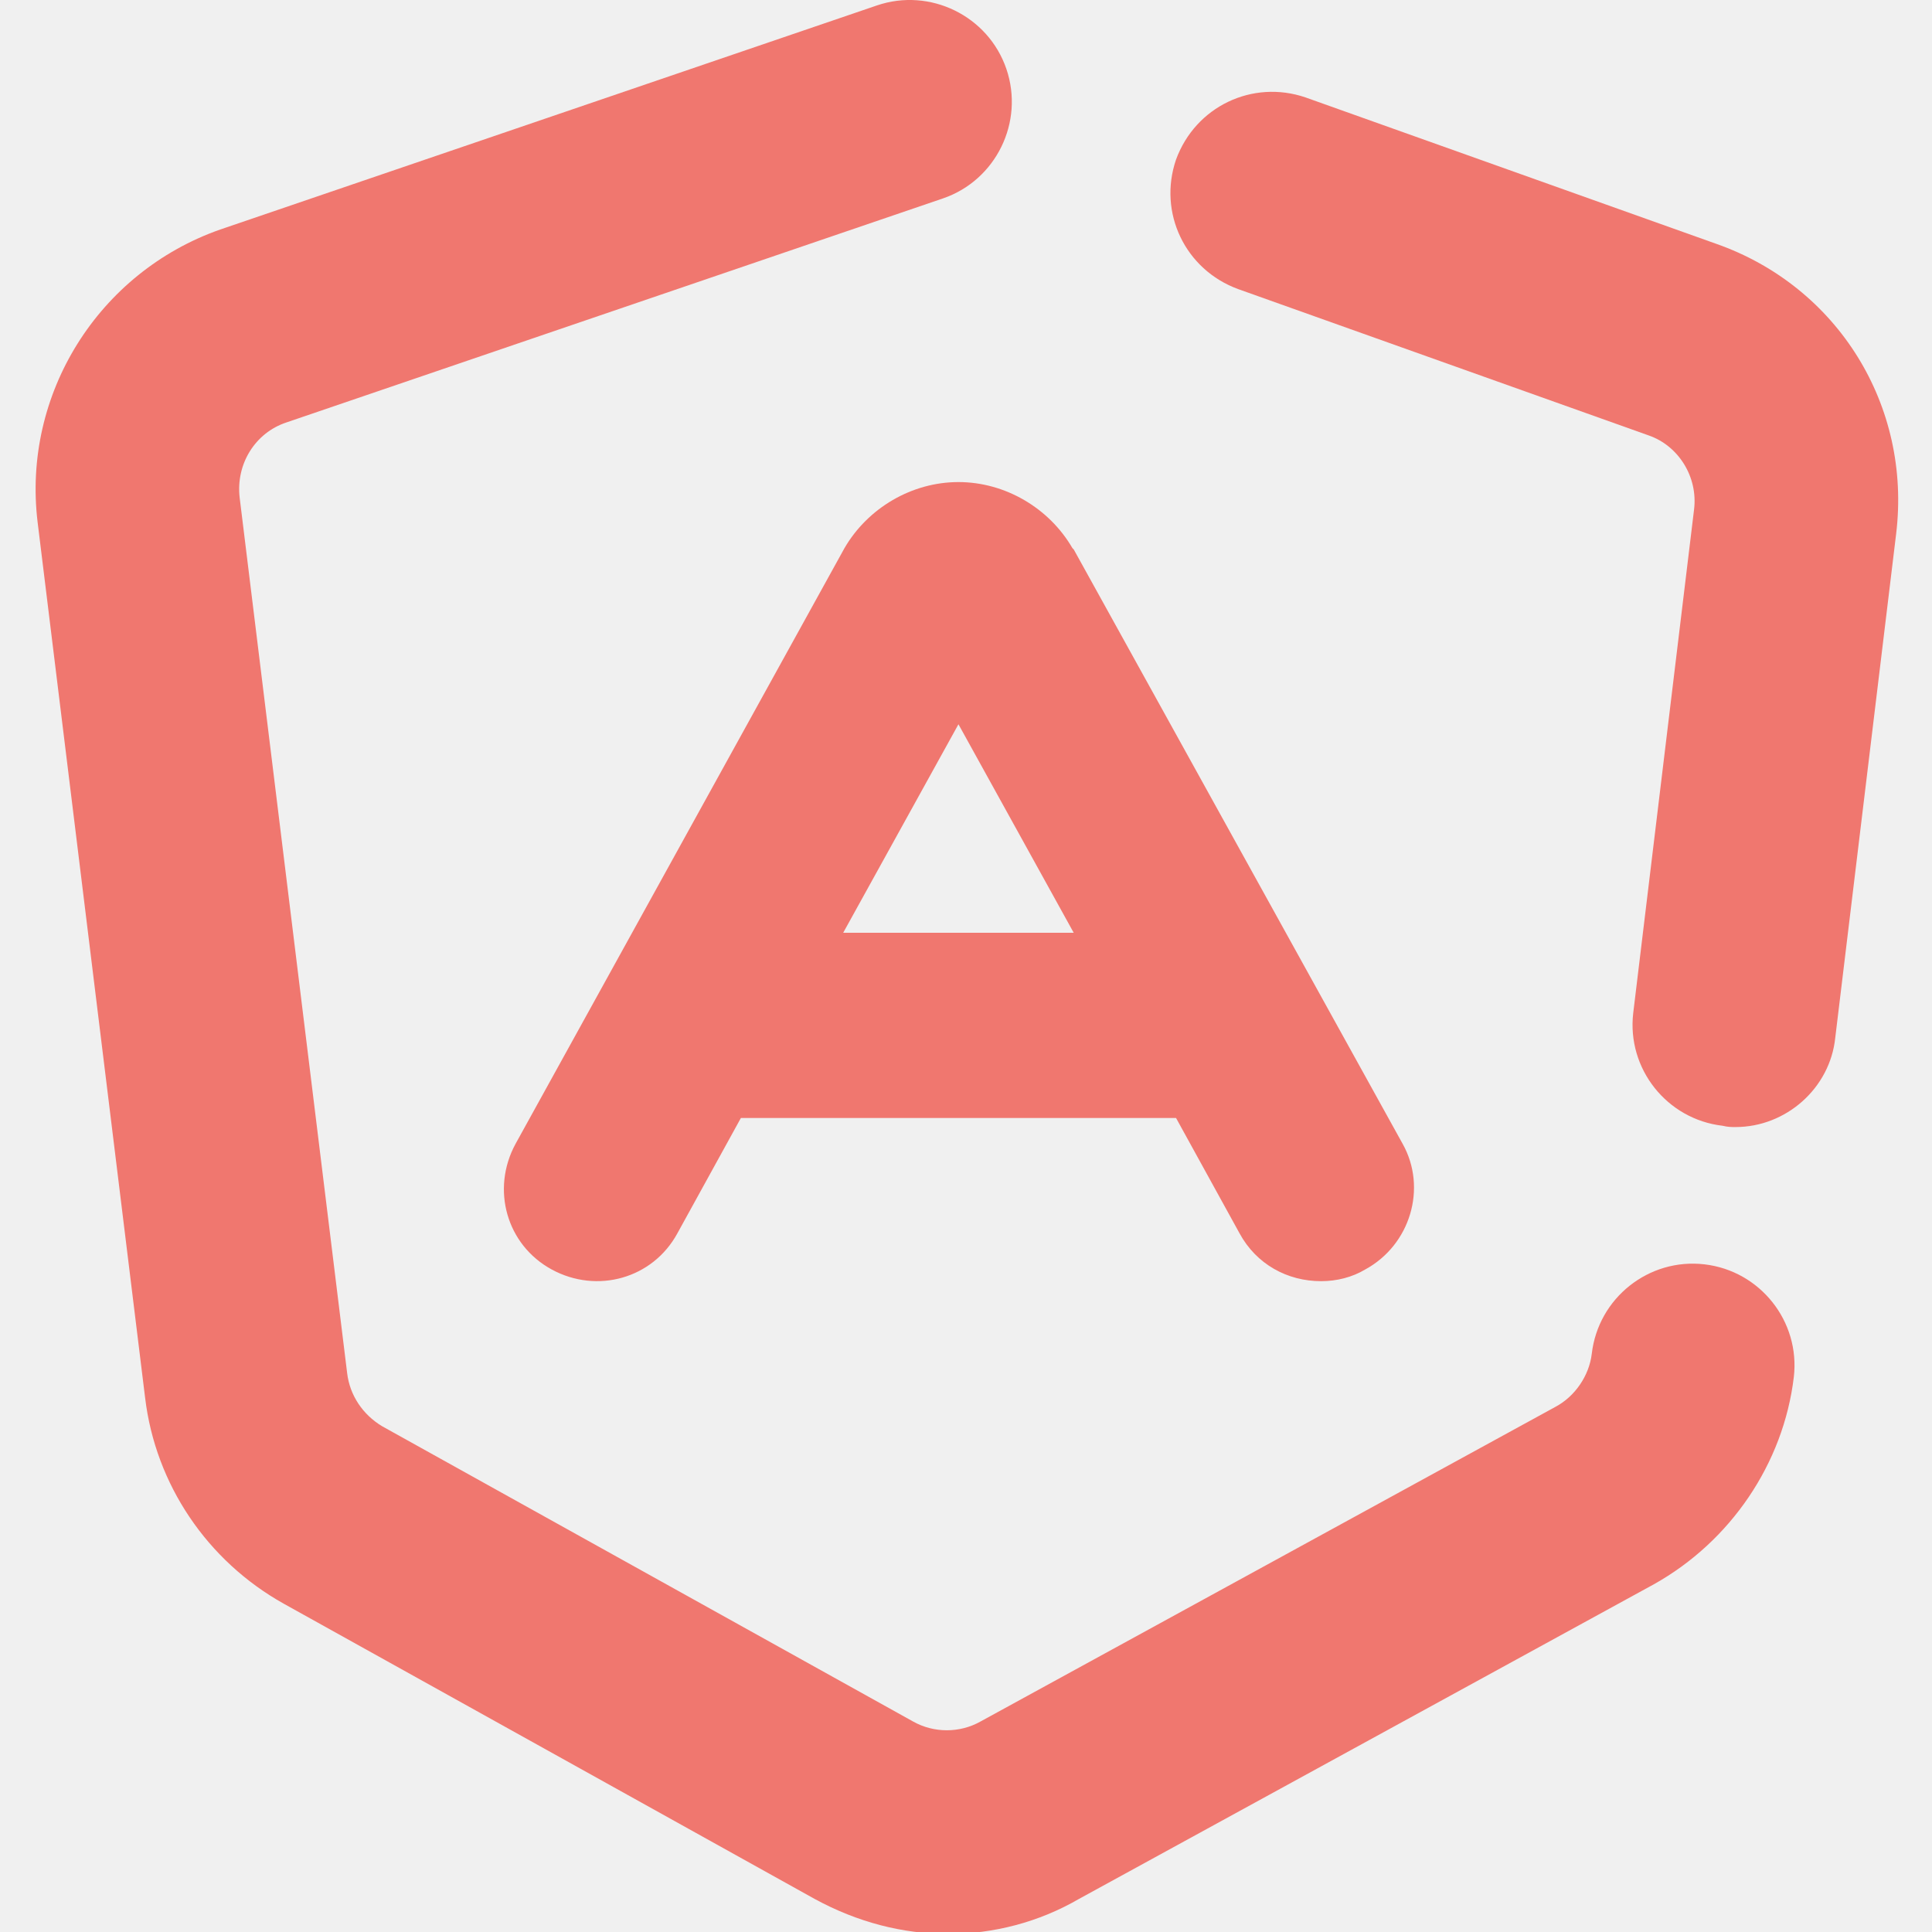
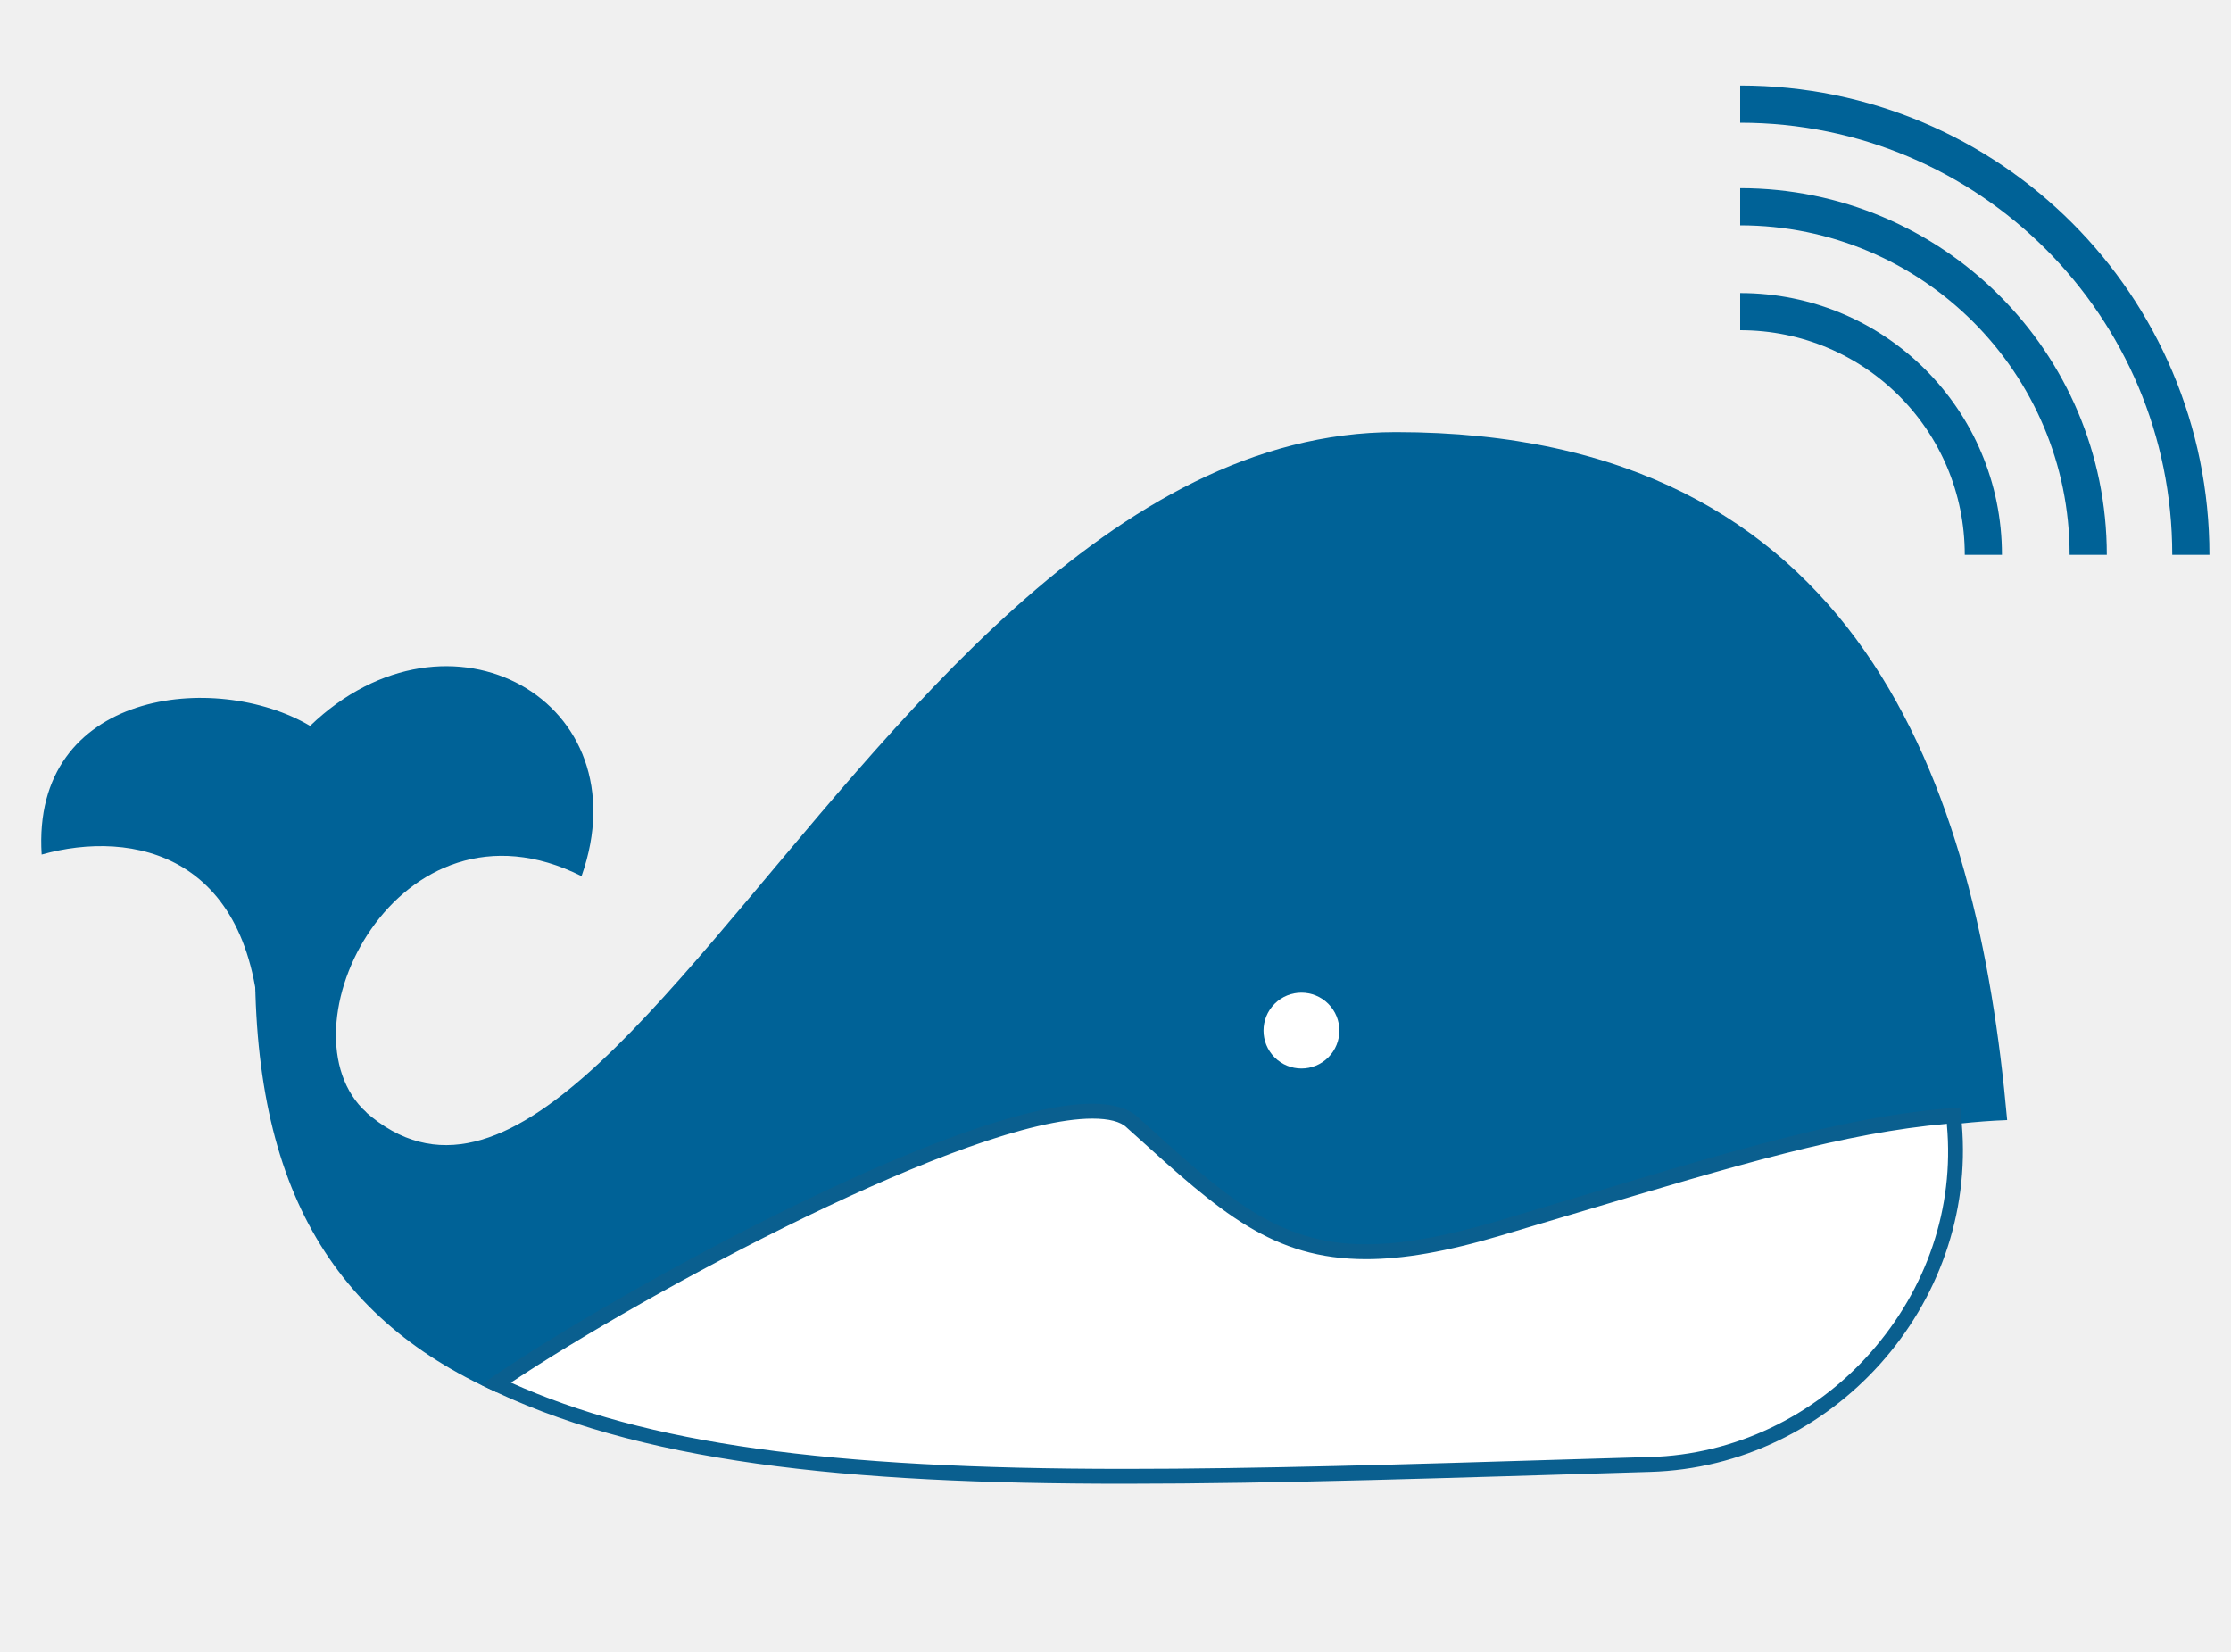
- <svg xmlns="http://www.w3.org/2000/svg" version="1.1" x="0px" y="0px" width="222px" height="222px" viewBox="-4.092 0 222 222" enable-background="new -4.092 0 222 222" xml:space="preserve">
-   <defs>
- </defs>
-   <path fill="#F0776F" d="M195.333,129.506c-0.446,0-0.893,0-1.488-0.148c-6.399-0.744-11.013-6.548-10.269-12.947l6.994-57.891  c0.447-3.721-1.785-7.293-5.208-8.483l-47.176-16.816c-6.103-2.232-9.228-8.78-7.144-14.882c2.232-6.102,8.78-9.227,14.882-7.144  l47.176,16.816c13.989,4.911,22.472,18.603,20.687,33.336l-6.995,57.891C206.197,125.042,201.137,129.506,195.333,129.506z" />
-   <path fill="#F0776F" d="M104.851,222.222c-5.209,0-10.417-1.34-15.329-4.019l-61.016-33.931  c-8.781-4.911-14.733-13.691-15.924-23.663L0.23,60.007c-1.786-14.733,6.995-28.723,20.983-33.634L96.665,0.627  c6.102-2.083,12.799,1.19,14.882,7.292c2.084,6.103-1.19,12.799-7.292,14.883L28.803,48.547c-3.572,1.191-5.804,4.763-5.357,8.632  l12.352,100.603c0.298,2.53,1.786,4.762,4.018,6.102l61.016,33.931c2.381,1.34,5.358,1.34,7.739,0l66.076-36.163  c2.232-1.19,3.87-3.571,4.167-6.102c0.744-6.399,6.549-11.013,12.948-10.269c6.398,0.744,11.012,6.548,10.269,12.947  c-1.191,9.971-7.293,18.9-16.073,23.812l-66.076,36.163C115.268,220.882,110.059,222.222,104.851,222.222z" />
-   <path fill="#F0776F" d="M157.086,131.441l-37.8-68.309l-0.149-0.149c-2.679-4.613-7.738-7.59-13.096-7.59s-10.417,2.977-13.096,7.59  l-37.8,68.458c-2.828,5.208-1.042,11.607,4.167,14.436c5.208,2.827,11.608,1.041,14.436-4.167l7.292-13.245h50.004l7.292,13.245  c1.935,3.571,5.506,5.506,9.376,5.506c1.785,0,3.571-0.446,5.06-1.339C157.979,143.049,159.914,136.501,157.086,131.441z   M92.796,107.183l13.245-23.96l13.245,23.96H92.796z" />
+ <svg xmlns="http://www.w3.org/2000/svg" version="1.1" id="图层_1" x="0px" y="0px" viewBox="0 0 300 222" style="enable-background:new 0 0 300 222;" xml:space="preserve">
+   <style type="text/css">
+ 	.st0{fill:#006297;}
+ 	.st1{fill:#FFFFFF;}
+ 	.st2{fill:#0A5F8F;}
+ 	.st3{fill:none;stroke:#006297;stroke-width:5;stroke-miterlimit:10;}
+ </style>
+   <path class="st0" d="M153.9,152.7c16.7,15,22.8,20.6,48.1,13.1c28.1-8.3,51.4-14.6,67.9-15.2c-4-44.9-19.7-92.5-82.2-92.5  c-76.5,0-117.1,160-153.3,66.6c-1.3,33.3,9.4,52.2,32.4,62.5C83.8,175.2,143.2,143.1,153.9,152.7z" />
+   <g>
+     <path class="st1" d="M151.2,198.5c-41.3,0-66-3.6-84.5-12.4c16.7-11.4,62.3-36.6,80.3-36.6c2.5,0,4.2,0.5,5.3,1.4l1,0.9   c11.4,10.3,18.3,16.5,30.5,16.5c4.9,0,10.6-1,17.9-3.2c3.6-1.1,7.1-2.1,10.4-3.1c22-6.6,36.6-11,50.7-12l0.1,1.2   c1,11.4-2.8,22.6-10.6,31.3c-7.8,8.8-18.9,14-30.4,14.4l-10.2,0.3C188.8,197.9,169.1,198.5,151.2,198.5   C151.2,198.5,151.2,198.5,151.2,198.5z" />
+     <path class="st2" d="M146.9,150.4c2.2,0,3.8,0.4,4.6,1.2l1,0.9c11.6,10.5,18.6,16.8,31.2,16.8c5,0,10.8-1,18.2-3.2   c3.6-1.1,7.1-2.1,10.4-3.1c21.4-6.4,35.8-10.7,49.5-11.9l0,0.2c1,11.1-2.7,22-10.3,30.6c-7.6,8.6-18.4,13.7-29.6,14   c-3.5,0.1-6.9,0.2-10.2,0.3c-22.9,0.7-42.6,1.3-60.5,1.3c-40,0-64.3-3.4-82.5-11.6C87,173.7,130.3,150.4,146.9,150.4 M146.9,148.4   c-18.8,0-67.3,27.2-82.2,37.8c21,10.5,49,13.3,86.5,13.3c20.6,0,44-0.8,70.7-1.6c24.5-0.7,44-22.4,41.9-46.8l-0.2-2.2   c-16.6,1.1-34.1,6.9-62.3,15.3c-7.2,2.1-12.8,3.1-17.6,3.1c-12.1,0-18.9-6.4-30.8-17.2C151.6,149,149.6,148.4,146.9,148.4   L146.9,148.4z" />
+   </g>
+   <ellipse transform="matrix(0.7071 -0.7071 0.7071 0.7071 -46.7436 164.3072)" class="st1" cx="175" cy="138.6" rx="5.1" ry="5.1" />
+   <g>
+     <path class="st3" d="M234,14c33.5,0,60.6,27.1,60.6,60.6" />
+     <path class="st3" d="M234,27.8c25.8,0,46.8,20.9,46.8,46.8" />
+     <path class="st3" d="M234,41.9c18.1,0,32.7,14.6,32.7,32.7" />
+   </g>
+   <path class="st0" d="M78.2,117.8c8.3-23.5-17.8-38.2-36.5-20.2C29,90.1,4.2,92.8,5.6,114.9c12.1-3.4,29-0.3,29.4,25.4  c4.5-0.3,8.8,10.2,14.3,9.3C37.1,138.6,53.5,105.4,78.2,117.8z" />
+   <g>
+ </g>
+   <g>
+ </g>
+   <g>
+ </g>
+   <g>
+ </g>
+   <g>
+ </g>
+   <g>
+ </g>
</svg>
